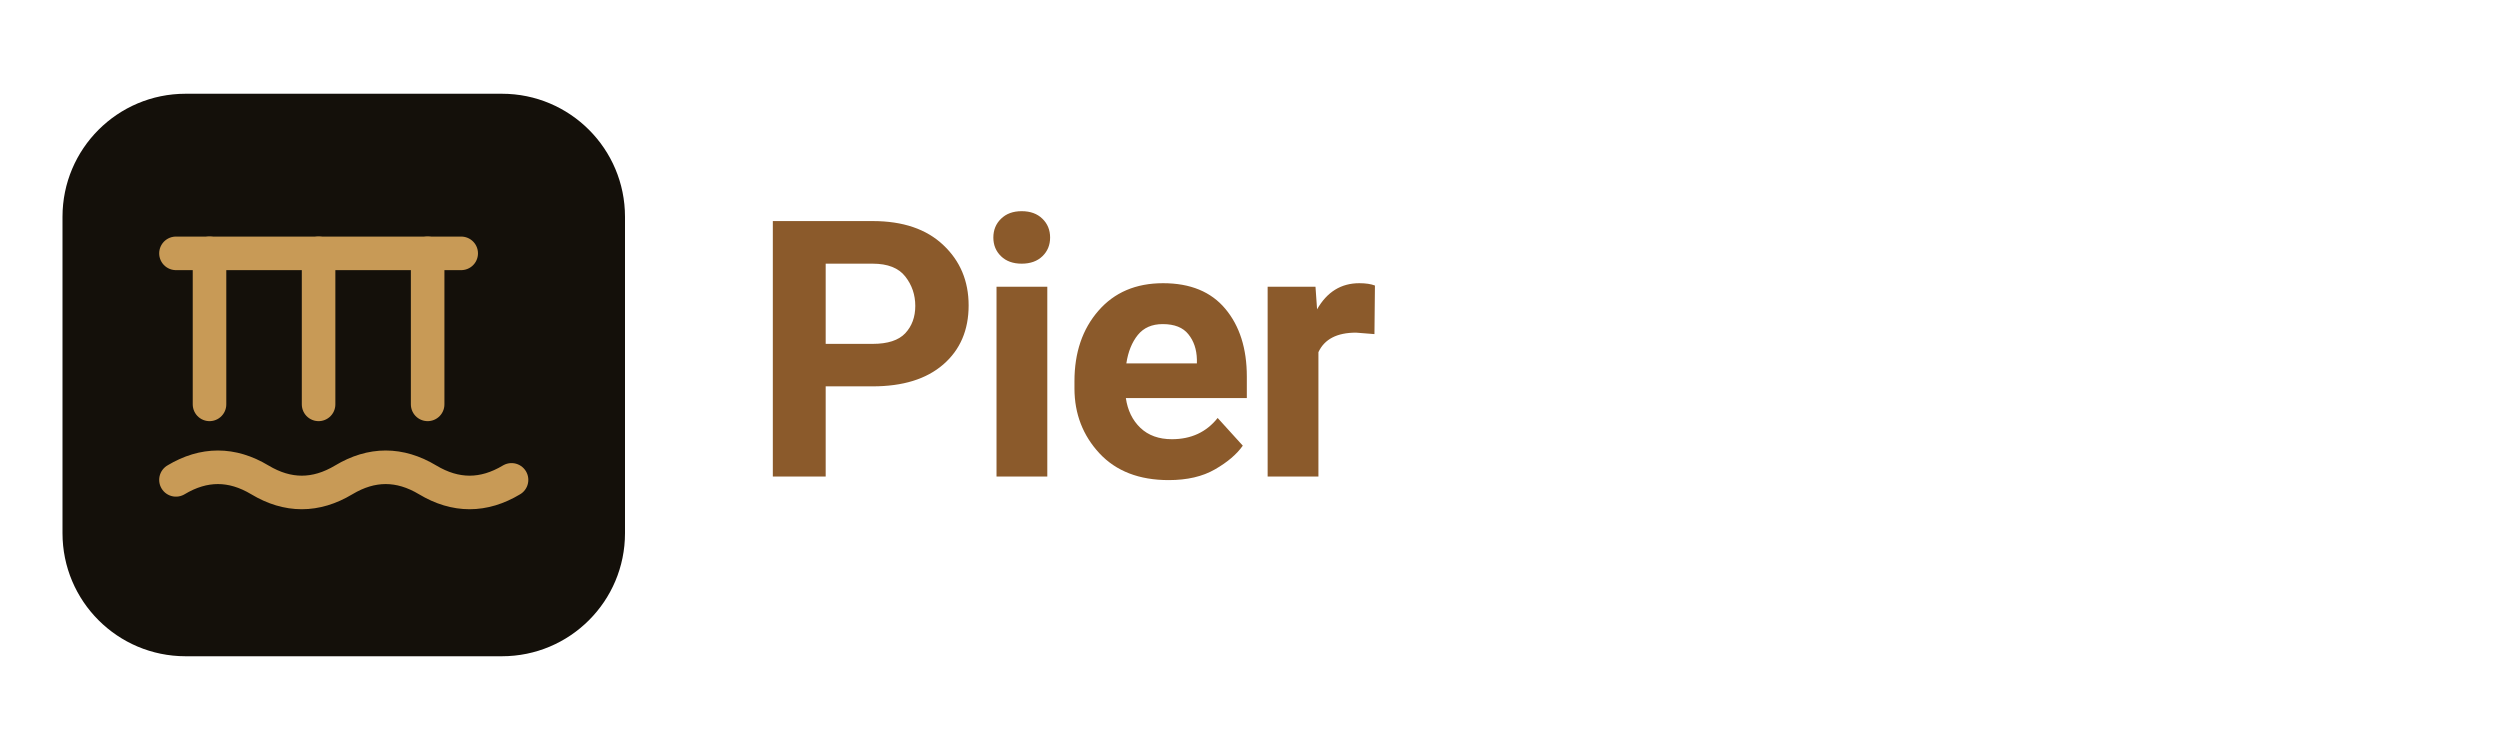
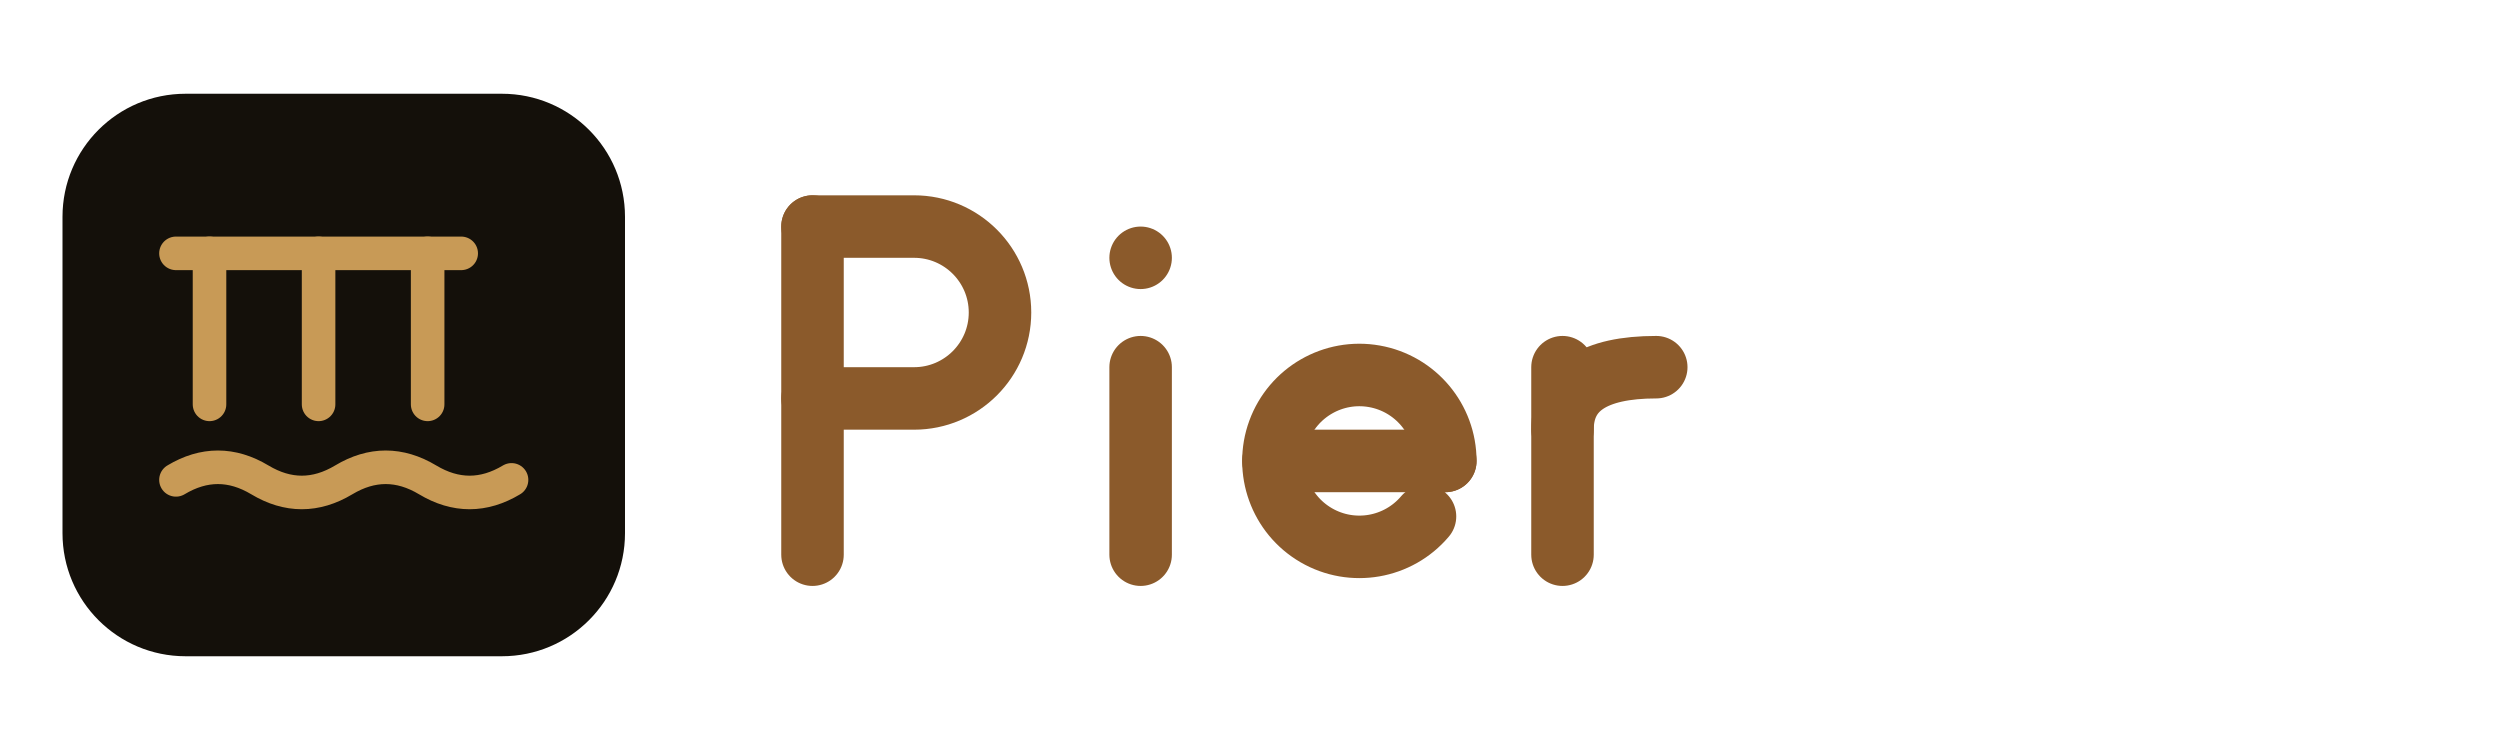
<svg xmlns="http://www.w3.org/2000/svg" width="320" height="96" viewBox="0 0 320 96" role="img" aria-label="Pier">
  <svg x="8" y="12" width="72" height="72" viewBox="0 0 128 128">
    <rect width="128" height="128" rx="28" fill="#14100A" />
    <svg x="22" y="32.5" width="84" height="63" viewBox="0 0 88 66">
      <g stroke="#C89A56" stroke-width="8" stroke-linecap="round" fill="none">
        <path d="M4 4 H72" />
        <path d="M12 4 V40" />
        <path d="M38 4 V40" />
        <path d="M64 4 V40" />
        <path d="M4 58 Q14 52 24 58 Q34 64 44 58 Q54 52 64 58 Q74 64 84 58" />
      </g>
    </svg>
  </svg>
-   <text x="96" y="61" font-family="system-ui, -apple-system, 'Segoe UI', Roboto, sans-serif" font-size="46" font-weight="700" letter-spacing="-1" fill="#8B5A2B">Pier</text>
+   <g transform="translate(100 25)" stroke="#8B5A2B" stroke-width="8" stroke-linecap="round" stroke-linejoin="round" fill="none">
+     <path d="M4 4 V46" />
+     <path d="M4 4 H17 A11 11 0 0 1 17 26 H4" />
+     <path d="M46 8 V8" />
+     <path d="M46 22 V46" />
+     <path d="M63 34 H85" />
+     <path d="M85 34 A11 11 0 1 0 82.4 41.1" />
+     <path d="M100 22 V46" />
+     <path d="M100 30 Q100 22 112 22" />
+   </g>
</svg>
